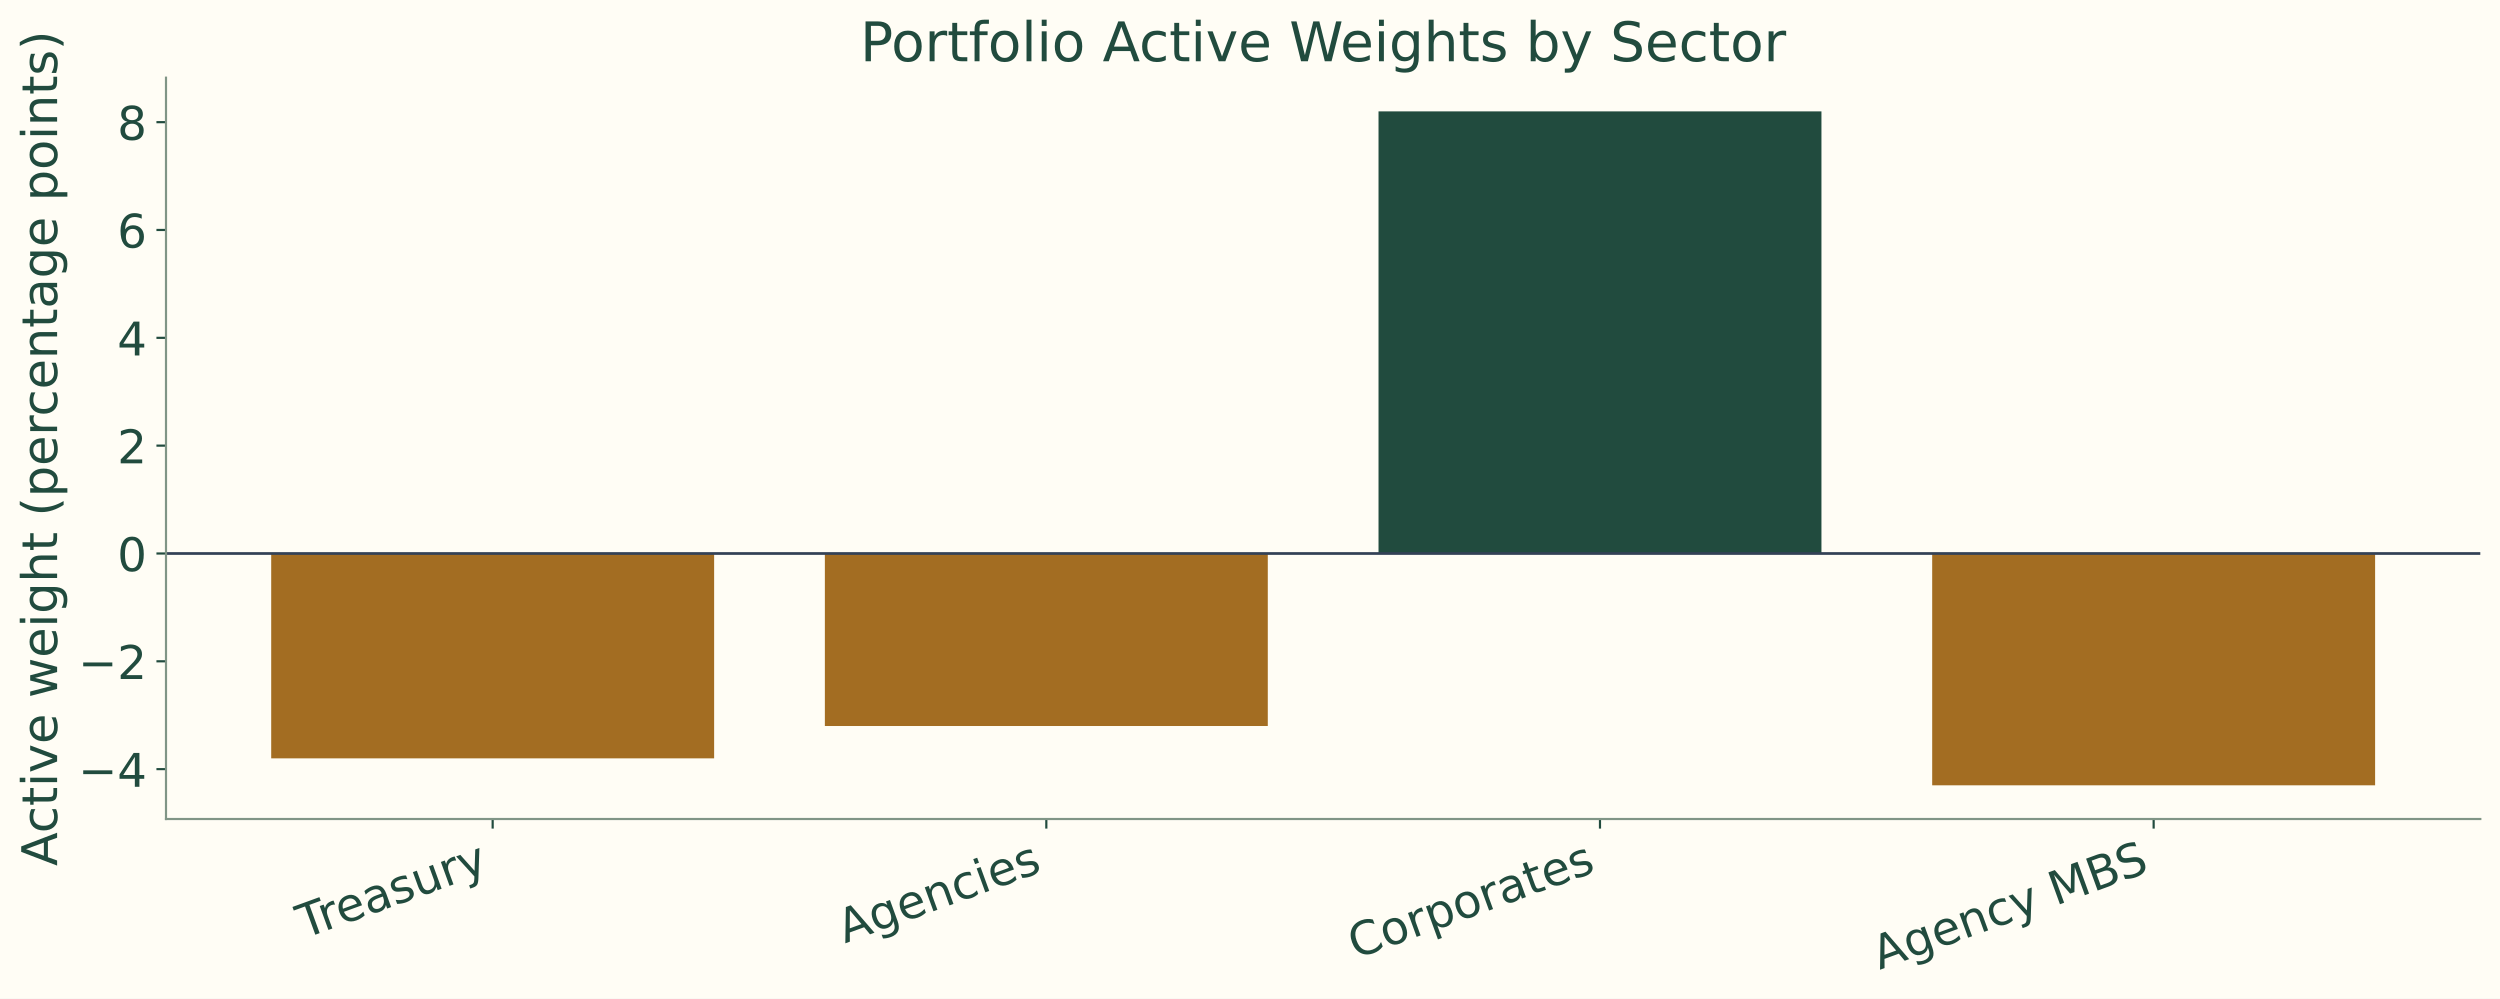
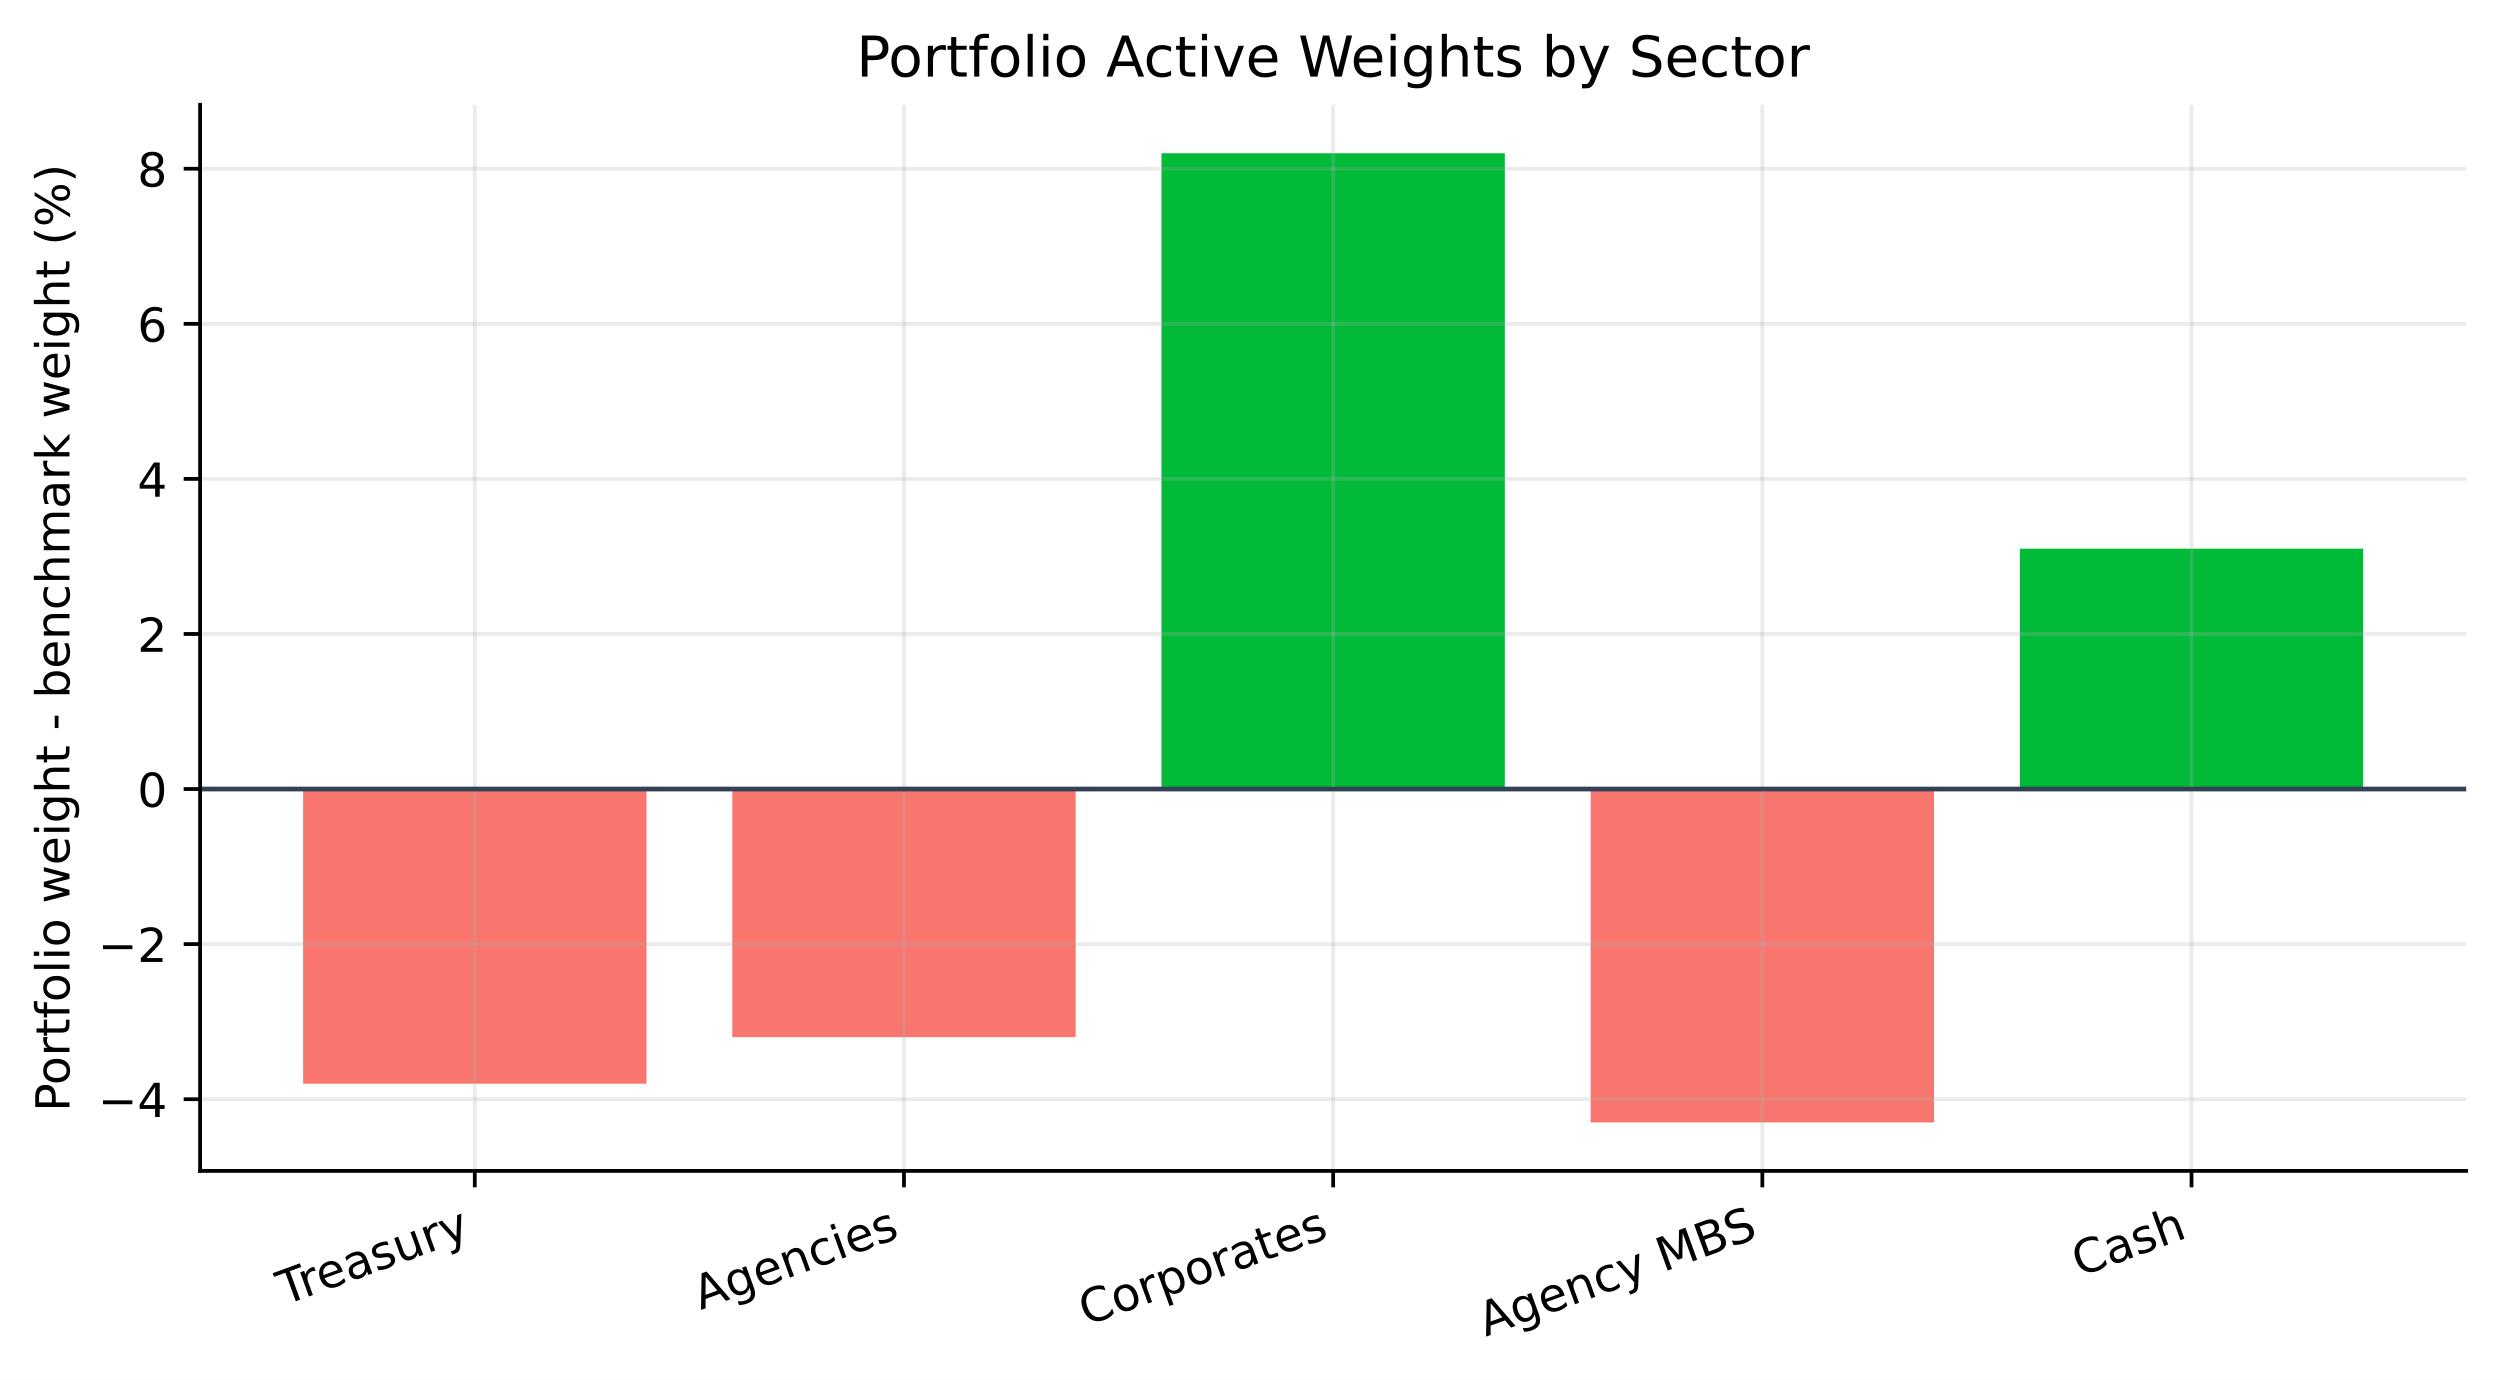
- <svg xmlns="http://www.w3.org/2000/svg" xmlns:xlink="http://www.w3.org/1999/xlink" width="913.862pt" height="365.057pt" viewBox="0 0 913.862 365.057" version="1.1">
+ <svg xmlns="http://www.w3.org/2000/svg" xmlns:xlink="http://www.w3.org/1999/xlink" width="532.47pt" height="293.866pt" viewBox="0 0 532.47 293.866" version="1.1">
  <defs>
    <style type="text/css">*{stroke-linejoin: round; stroke-linecap: butt}</style>
  </defs>
  <g id="figure_1">
    <g id="patch_1">
-       <path d="M 0 365.057  L 913.862 365.057  L 913.862 0  L 0 0  z " style="fill: #fffdf5" />
+       <path d="M 0 293.866 L 532.47 293.866 L 532.47 0 L 0 0 z " style="fill: #ffffff" />
    </g>
    <g id="axes_1">
      <g id="patch_2">
-         <path d="M 60.682 299.384  L 906.662 299.384  L 906.662 28.397  L 60.682 28.397  z " style="fill: #fffdf5" />
+         <path d="M 42.62 249.388 L 525.27 249.388 L 525.27 22.318 L 42.62 22.318 z " style="fill: #ffffff" />
      </g>
      <g id="patch_3">
-         <path d="M 99.136 202.322  L 261.046 202.322  L 261.046 277.213  L 99.136 277.213  z " clip-path="url(#pc1d5b1cfc2)" style="fill: #a36d22" />
+         <path d="M 64.559 168.056 L 137.688 168.056 L 137.688 230.81 L 64.559 230.81 z " clip-path="url(#p23604b813b)" style="fill: #f8766d" />
      </g>
      <g id="patch_4">
-         <path d="M 301.524 202.322  L 463.434 202.322  L 463.434 265.388  L 301.524 265.388  z " clip-path="url(#pc1d5b1cfc2)" style="fill: #a36d22" />
+         <path d="M 155.97 168.056 L 229.099 168.056 L 229.099 220.901 L 155.97 220.901 z " clip-path="url(#p23604b813b)" style="fill: #f8766d" />
      </g>
      <g id="patch_5">
-         <path d="M 503.911 202.322  L 665.821 202.322  L 665.821 40.714  L 503.911 40.714  z " clip-path="url(#pc1d5b1cfc2)" style="fill: #214b3e" />
+         <path d="M 247.381 168.056 L 320.51 168.056 L 320.51 32.639 L 247.381 32.639 z " clip-path="url(#p23604b813b)" style="fill: #00ba38" />
      </g>
      <g id="patch_6">
-         <path d="M 706.299 202.322  L 868.209 202.322  L 868.209 287.067  L 706.299 287.067  z " clip-path="url(#pc1d5b1cfc2)" style="fill: #a36d22" />
+         <path d="M 338.792 168.056 L 411.921 168.056 L 411.921 239.067 L 338.792 239.067 z " clip-path="url(#p23604b813b)" style="fill: #f8766d" />
+       </g>
+       <g id="patch_7">
+         <path d="M 430.203 168.056 L 503.332 168.056 L 503.332 116.862 L 430.203 116.862 z " clip-path="url(#p23604b813b)" style="fill: #00ba38" />
      </g>
      <g id="matplotlib.axis_1">
        <g id="xtick_1">
          <g id="line2d_1">
+             <path d="M 101.123 249.388 L 101.123 22.318 " clip-path="url(#p23604b813b)" style="fill: none; stroke: #b0b0b0; stroke-opacity: 0.25; stroke-width: 0.8; stroke-linecap: square" />
+           </g>
+           <g id="line2d_2">
            <defs>
-               <path id="mf8a294fc20" d="M 0 0  L 0 3.5  " style="stroke: #214b3e; stroke-width: 0.8" />
+               <path id="mb39ea4a8c2" d="M 0 0 L 0 3.5 " style="stroke: #000000; stroke-width: 0.8" />
            </defs>
            <g>
-               <use xlink:href="#mf8a294fc20" x="180.091" y="299.384" style="fill: #214b3e; stroke: #214b3e; stroke-width: 0.8" />
+               <use xlink:href="#mb39ea4a8c2" x="101.123" y="249.388" style="stroke: #000000; stroke-width: 0.8" />
            </g>
          </g>
          <g id="text_1">
-             <text style="fill: #214b3e; font: 17px 'DejaVu Sans', 'Bitstream Vera Sans', 'Computer Modern Sans Serif', 'Lucida Grande', 'Verdana', 'Geneva', 'Lucid', 'Arial', 'Helvetica', 'Avant Garde', sans-serif" transform="translate(111.1862 343.1618) rotate(-20)">Treasury</text>
+             <g transform="translate(60.5911 278.022) rotate(-20) scale(0.1 -0.1)">
+               <defs>
+                 <path id="DejaVuSans-54" d="M -19 4666 L 3928 4666 L 3928 4134 L 2272 4134 L 2272 0 L 1638 0 L 1638 4134 L -19 4134 L -19 4666 z " transform="scale(0.015625)" />
+                 <path id="DejaVuSans-72" d="M 2631 2963 Q 2534 3019 2420 3045 Q 2306 3072 2169 3072 Q 1681 3072 1420 2755 Q 1159 2438 1159 1844 L 1159 0 L 581 0 L 581 3500 L 1159 3500 L 1159 2956 Q 1341 3275 1631 3429 Q 1922 3584 2338 3584 Q 2397 3584 2469 3576 Q 2541 3569 2628 3553 L 2631 2963 z " transform="scale(0.015625)" />
+                 <path id="DejaVuSans-65" d="M 3597 1894 L 3597 1613 L 953 1613 Q 991 1019 1311 708 Q 1631 397 2203 397 Q 2534 397 2845 478 Q 3156 559 3463 722 L 3463 178 Q 3153 47 2828 -22 Q 2503 -91 2169 -91 Q 1331 -91 842 396 Q 353 884 353 1716 Q 353 2575 817 3079 Q 1281 3584 2069 3584 Q 2775 3584 3186 3129 Q 3597 2675 3597 1894 z M 3022 2063 Q 3016 2534 2758 2815 Q 2500 3097 2075 3097 Q 1594 3097 1305 2825 Q 1016 2553 972 2059 L 3022 2063 z " transform="scale(0.015625)" />
+                 <path id="DejaVuSans-61" d="M 2194 1759 Q 1497 1759 1228 1600 Q 959 1441 959 1056 Q 959 750 1161 570 Q 1363 391 1709 391 Q 2188 391 2477 730 Q 2766 1069 2766 1631 L 2766 1759 L 2194 1759 z M 3341 1997 L 3341 0 L 2766 0 L 2766 531 Q 2569 213 2275 61 Q 1981 -91 1556 -91 Q 1019 -91 701 211 Q 384 513 384 1019 Q 384 1609 779 1909 Q 1175 2209 1959 2209 L 2766 2209 L 2766 2266 Q 2766 2663 2505 2880 Q 2244 3097 1772 3097 Q 1472 3097 1187 3025 Q 903 2953 641 2809 L 641 3341 Q 956 3463 1253 3523 Q 1550 3584 1831 3584 Q 2591 3584 2966 3190 Q 3341 2797 3341 1997 z " transform="scale(0.015625)" />
+                 <path id="DejaVuSans-73" d="M 2834 3397 L 2834 2853 Q 2591 2978 2328 3040 Q 2066 3103 1784 3103 Q 1356 3103 1142 2972 Q 928 2841 928 2578 Q 928 2378 1081 2264 Q 1234 2150 1697 2047 L 1894 2003 Q 2506 1872 2764 1633 Q 3022 1394 3022 966 Q 3022 478 2636 193 Q 2250 -91 1575 -91 Q 1294 -91 989 -36 Q 684 19 347 128 L 347 722 Q 666 556 975 473 Q 1284 391 1588 391 Q 1994 391 2212 530 Q 2431 669 2431 922 Q 2431 1156 2273 1281 Q 2116 1406 1581 1522 L 1381 1569 Q 847 1681 609 1914 Q 372 2147 372 2553 Q 372 3047 722 3315 Q 1072 3584 1716 3584 Q 2034 3584 2315 3537 Q 2597 3491 2834 3397 z " transform="scale(0.015625)" />
+                 <path id="DejaVuSans-75" d="M 544 1381 L 544 3500 L 1119 3500 L 1119 1403 Q 1119 906 1312 657 Q 1506 409 1894 409 Q 2359 409 2629 706 Q 2900 1003 2900 1516 L 2900 3500 L 3475 3500 L 3475 0 L 2900 0 L 2900 538 Q 2691 219 2414 64 Q 2138 -91 1772 -91 Q 1169 -91 856 284 Q 544 659 544 1381 z M 1991 3584 L 1991 3584 z " transform="scale(0.015625)" />
+                 <path id="DejaVuSans-79" d="M 2059 -325 Q 1816 -950 1584 -1140 Q 1353 -1331 966 -1331 L 506 -1331 L 506 -850 L 844 -850 Q 1081 -850 1212 -737 Q 1344 -625 1503 -206 L 1606 56 L 191 3500 L 800 3500 L 1894 763 L 2988 3500 L 3597 3500 L 2059 -325 z " transform="scale(0.015625)" />
+               </defs>
+               <use xlink:href="#DejaVuSans-54" />
+               <use xlink:href="#DejaVuSans-72" x="46.334" />
+               <use xlink:href="#DejaVuSans-65" x="85.197" />
+               <use xlink:href="#DejaVuSans-61" x="146.721" />
+               <use xlink:href="#DejaVuSans-73" x="208" />
+               <use xlink:href="#DejaVuSans-75" x="260.1" />
+               <use xlink:href="#DejaVuSans-72" x="323.479" />
+               <use xlink:href="#DejaVuSans-79" x="364.592" />
+             </g>
          </g>
        </g>
        <g id="xtick_2">
-           <g id="line2d_2">
-             <g>
-               <use xlink:href="#mf8a294fc20" x="382.479" y="299.384" style="fill: #214b3e; stroke: #214b3e; stroke-width: 0.8" />
+           <g id="line2d_3">
+             <path d="M 192.534 249.388 L 192.534 22.318 " clip-path="url(#p23604b813b)" style="fill: none; stroke: #b0b0b0; stroke-opacity: 0.25; stroke-width: 0.8; stroke-linecap: square" />
+           </g>
+           <g id="line2d_4">
+             <g>
+               <use xlink:href="#mb39ea4a8c2" x="192.534" y="249.388" style="stroke: #000000; stroke-width: 0.8" />
            </g>
          </g>
          <g id="text_2">
-             <text style="fill: #214b3e; font: 17px 'DejaVu Sans', 'Bitstream Vera Sans', 'Computer Modern Sans Serif', 'Lucida Grande', 'Verdana', 'Geneva', 'Lucid', 'Arial', 'Helvetica', 'Avant Garde', sans-serif" transform="translate(308.8737 344.8725) rotate(-20)">Agencies</text>
+             <g transform="translate(149.2373 279.0283) rotate(-20) scale(0.1 -0.1)">
+               <defs>
+                 <path id="DejaVuSans-41" d="M 2188 4044 L 1331 1722 L 3047 1722 L 2188 4044 z M 1831 4666 L 2547 4666 L 4325 0 L 3669 0 L 3244 1197 L 1141 1197 L 716 0 L 50 0 L 1831 4666 z " transform="scale(0.015625)" />
+                 <path id="DejaVuSans-67" d="M 2906 1791 Q 2906 2416 2648 2759 Q 2391 3103 1925 3103 Q 1463 3103 1205 2759 Q 947 2416 947 1791 Q 947 1169 1205 825 Q 1463 481 1925 481 Q 2391 481 2648 825 Q 2906 1169 2906 1791 z M 3481 434 Q 3481 -459 3084 -895 Q 2688 -1331 1869 -1331 Q 1566 -1331 1297 -1286 Q 1028 -1241 775 -1147 L 775 -588 Q 1028 -725 1275 -790 Q 1522 -856 1778 -856 Q 2344 -856 2625 -561 Q 2906 -266 2906 331 L 2906 616 Q 2728 306 2450 153 Q 2172 0 1784 0 Q 1141 0 747 490 Q 353 981 353 1791 Q 353 2603 747 3093 Q 1141 3584 1784 3584 Q 2172 3584 2450 3431 Q 2728 3278 2906 2969 L 2906 3500 L 3481 3500 L 3481 434 z " transform="scale(0.015625)" />
+                 <path id="DejaVuSans-6e" d="M 3513 2113 L 3513 0 L 2938 0 L 2938 2094 Q 2938 2591 2744 2837 Q 2550 3084 2163 3084 Q 1697 3084 1428 2787 Q 1159 2491 1159 1978 L 1159 0 L 581 0 L 581 3500 L 1159 3500 L 1159 2956 Q 1366 3272 1645 3428 Q 1925 3584 2291 3584 Q 2894 3584 3203 3211 Q 3513 2838 3513 2113 z " transform="scale(0.015625)" />
+                 <path id="DejaVuSans-63" d="M 3122 3366 L 3122 2828 Q 2878 2963 2633 3030 Q 2388 3097 2138 3097 Q 1578 3097 1268 2742 Q 959 2388 959 1747 Q 959 1106 1268 751 Q 1578 397 2138 397 Q 2388 397 2633 464 Q 2878 531 3122 666 L 3122 134 Q 2881 22 2623 -34 Q 2366 -91 2075 -91 Q 1284 -91 818 406 Q 353 903 353 1747 Q 353 2603 823 3093 Q 1294 3584 2113 3584 Q 2378 3584 2631 3529 Q 2884 3475 3122 3366 z " transform="scale(0.015625)" />
+                 <path id="DejaVuSans-69" d="M 603 3500 L 1178 3500 L 1178 0 L 603 0 L 603 3500 z M 603 4863 L 1178 4863 L 1178 4134 L 603 4134 L 603 4863 z " transform="scale(0.015625)" />
+               </defs>
+               <use xlink:href="#DejaVuSans-41" />
+               <use xlink:href="#DejaVuSans-67" x="68.408" />
+               <use xlink:href="#DejaVuSans-65" x="131.885" />
+               <use xlink:href="#DejaVuSans-6e" x="193.408" />
+               <use xlink:href="#DejaVuSans-63" x="256.787" />
+               <use xlink:href="#DejaVuSans-69" x="311.768" />
+               <use xlink:href="#DejaVuSans-65" x="339.551" />
+               <use xlink:href="#DejaVuSans-73" x="401.074" />
+             </g>
          </g>
        </g>
        <g id="xtick_3">
-           <g id="line2d_3">
-             <g>
-               <use xlink:href="#mf8a294fc20" x="584.866" y="299.384" style="fill: #214b3e; stroke: #214b3e; stroke-width: 0.8" />
+           <g id="line2d_5">
+             <path d="M 283.945 249.388 L 283.945 22.318 " clip-path="url(#p23604b813b)" style="fill: none; stroke: #b0b0b0; stroke-opacity: 0.25; stroke-width: 0.8; stroke-linecap: square" />
+           </g>
+           <g id="line2d_6">
+             <g>
+               <use xlink:href="#mb39ea4a8c2" x="283.945" y="249.388" style="stroke: #000000; stroke-width: 0.8" />
            </g>
          </g>
          <g id="text_3">
-             <text style="fill: #214b3e; font: 17px 'DejaVu Sans', 'Bitstream Vera Sans', 'Computer Modern Sans Serif', 'Lucida Grande', 'Verdana', 'Geneva', 'Lucid', 'Arial', 'Helvetica', 'Avant Garde', sans-serif" transform="translate(495.4737 350.6187) rotate(-20)">Corporates</text>
+             <g transform="translate(231.3615 282.4084) rotate(-20) scale(0.1 -0.1)">
+               <defs>
+                 <path id="DejaVuSans-43" d="M 4122 4306 L 4122 3641 Q 3803 3938 3442 4084 Q 3081 4231 2675 4231 Q 1875 4231 1450 3742 Q 1025 3253 1025 2328 Q 1025 1406 1450 917 Q 1875 428 2675 428 Q 3081 428 3442 575 Q 3803 722 4122 1019 L 4122 359 Q 3791 134 3420 21 Q 3050 -91 2638 -91 Q 1578 -91 968 557 Q 359 1206 359 2328 Q 359 3453 968 4101 Q 1578 4750 2638 4750 Q 3056 4750 3426 4639 Q 3797 4528 4122 4306 z " transform="scale(0.015625)" />
+                 <path id="DejaVuSans-6f" d="M 1959 3097 Q 1497 3097 1228 2736 Q 959 2375 959 1747 Q 959 1119 1226 758 Q 1494 397 1959 397 Q 2419 397 2687 759 Q 2956 1122 2956 1747 Q 2956 2369 2687 2733 Q 2419 3097 1959 3097 z M 1959 3584 Q 2709 3584 3137 3096 Q 3566 2609 3566 1747 Q 3566 888 3137 398 Q 2709 -91 1959 -91 Q 1206 -91 779 398 Q 353 888 353 1747 Q 353 2609 779 3096 Q 1206 3584 1959 3584 z " transform="scale(0.015625)" />
+                 <path id="DejaVuSans-70" d="M 1159 525 L 1159 -1331 L 581 -1331 L 581 3500 L 1159 3500 L 1159 2969 Q 1341 3281 1617 3432 Q 1894 3584 2278 3584 Q 2916 3584 3314 3078 Q 3713 2572 3713 1747 Q 3713 922 3314 415 Q 2916 -91 2278 -91 Q 1894 -91 1617 61 Q 1341 213 1159 525 z M 3116 1747 Q 3116 2381 2855 2742 Q 2594 3103 2138 3103 Q 1681 3103 1420 2742 Q 1159 2381 1159 1747 Q 1159 1113 1420 752 Q 1681 391 2138 391 Q 2594 391 2855 752 Q 3116 1113 3116 1747 z " transform="scale(0.015625)" />
+                 <path id="DejaVuSans-74" d="M 1172 4494 L 1172 3500 L 2356 3500 L 2356 3053 L 1172 3053 L 1172 1153 Q 1172 725 1289 603 Q 1406 481 1766 481 L 2356 481 L 2356 0 L 1766 0 Q 1100 0 847 248 Q 594 497 594 1153 L 594 3053 L 172 3053 L 172 3500 L 594 3500 L 594 4494 L 1172 4494 z " transform="scale(0.015625)" />
+               </defs>
+               <use xlink:href="#DejaVuSans-43" />
+               <use xlink:href="#DejaVuSans-6f" x="69.824" />
+               <use xlink:href="#DejaVuSans-72" x="131.006" />
+               <use xlink:href="#DejaVuSans-70" x="172.119" />
+               <use xlink:href="#DejaVuSans-6f" x="235.596" />
+               <use xlink:href="#DejaVuSans-72" x="296.777" />
+               <use xlink:href="#DejaVuSans-61" x="337.891" />
+               <use xlink:href="#DejaVuSans-74" x="399.17" />
+               <use xlink:href="#DejaVuSans-65" x="438.379" />
+               <use xlink:href="#DejaVuSans-73" x="499.902" />
+             </g>
          </g>
        </g>
        <g id="xtick_4">
-           <g id="line2d_4">
-             <g>
-               <use xlink:href="#mf8a294fc20" x="787.254" y="299.384" style="fill: #214b3e; stroke: #214b3e; stroke-width: 0.8" />
+           <g id="line2d_7">
+             <path d="M 375.356 249.388 L 375.356 22.318 " clip-path="url(#p23604b813b)" style="fill: none; stroke: #b0b0b0; stroke-opacity: 0.25; stroke-width: 0.8; stroke-linecap: square" />
+           </g>
+           <g id="line2d_8">
+             <g>
+               <use xlink:href="#mb39ea4a8c2" x="375.356" y="249.388" style="stroke: #000000; stroke-width: 0.8" />
            </g>
          </g>
          <g id="text_4">
-             <text style="fill: #214b3e; font: 17px 'DejaVu Sans', 'Bitstream Vera Sans', 'Computer Modern Sans Serif', 'Lucida Grande', 'Verdana', 'Geneva', 'Lucid', 'Arial', 'Helvetica', 'Avant Garde', sans-serif" transform="translate(687.1007 354.5352) rotate(-20)">Agency MBS</text>
+             <g transform="translate(316.4428 284.7122) rotate(-20) scale(0.1 -0.1)">
+               <defs>
+                 <path id="DejaVuSans-20" transform="scale(0.015625)" />
+                 <path id="DejaVuSans-4d" d="M 628 4666 L 1569 4666 L 2759 1491 L 3956 4666 L 4897 4666 L 4897 0 L 4281 0 L 4281 4097 L 3078 897 L 2444 897 L 1241 4097 L 1241 0 L 628 0 L 628 4666 z " transform="scale(0.015625)" />
+                 <path id="DejaVuSans-42" d="M 1259 2228 L 1259 519 L 2272 519 Q 2781 519 3026 730 Q 3272 941 3272 1375 Q 3272 1813 3026 2020 Q 2781 2228 2272 2228 L 1259 2228 z M 1259 4147 L 1259 2741 L 2194 2741 Q 2656 2741 2882 2914 Q 3109 3088 3109 3444 Q 3109 3797 2882 3972 Q 2656 4147 2194 4147 L 1259 4147 z M 628 4666 L 2241 4666 Q 2963 4666 3353 4366 Q 3744 4066 3744 3513 Q 3744 3084 3544 2831 Q 3344 2578 2956 2516 Q 3422 2416 3680 2098 Q 3938 1781 3938 1306 Q 3938 681 3513 340 Q 3088 0 2303 0 L 628 0 L 628 4666 z " transform="scale(0.015625)" />
+                 <path id="DejaVuSans-53" d="M 3425 4513 L 3425 3897 Q 3066 4069 2747 4153 Q 2428 4238 2131 4238 Q 1616 4238 1336 4038 Q 1056 3838 1056 3469 Q 1056 3159 1242 3001 Q 1428 2844 1947 2747 L 2328 2669 Q 3034 2534 3370 2195 Q 3706 1856 3706 1288 Q 3706 609 3251 259 Q 2797 -91 1919 -91 Q 1588 -91 1214 -16 Q 841 59 441 206 L 441 856 Q 825 641 1194 531 Q 1563 422 1919 422 Q 2459 422 2753 634 Q 3047 847 3047 1241 Q 3047 1584 2836 1778 Q 2625 1972 2144 2069 L 1759 2144 Q 1053 2284 737 2584 Q 422 2884 422 3419 Q 422 4038 858 4394 Q 1294 4750 2059 4750 Q 2388 4750 2728 4690 Q 3069 4631 3425 4513 z " transform="scale(0.015625)" />
+               </defs>
+               <use xlink:href="#DejaVuSans-41" />
+               <use xlink:href="#DejaVuSans-67" x="68.408" />
+               <use xlink:href="#DejaVuSans-65" x="131.885" />
+               <use xlink:href="#DejaVuSans-6e" x="193.408" />
+               <use xlink:href="#DejaVuSans-63" x="256.787" />
+               <use xlink:href="#DejaVuSans-79" x="311.768" />
+               <use xlink:href="#DejaVuSans-20" x="370.947" />
+               <use xlink:href="#DejaVuSans-4d" x="402.734" />
+               <use xlink:href="#DejaVuSans-42" x="489.014" />
+               <use xlink:href="#DejaVuSans-53" x="555.867" />
+             </g>
+           </g>
+         </g>
+         <g id="xtick_5">
+           <g id="line2d_9">
+             <path d="M 466.767 249.388 L 466.767 22.318 " clip-path="url(#p23604b813b)" style="fill: none; stroke: #b0b0b0; stroke-opacity: 0.25; stroke-width: 0.8; stroke-linecap: square" />
+           </g>
+           <g id="line2d_10">
+             <g>
+               <use xlink:href="#mb39ea4a8c2" x="466.767" y="249.388" style="stroke: #000000; stroke-width: 0.8" />
+             </g>
+           </g>
+           <g id="text_5">
+             <g transform="translate(442.8852 271.9618) rotate(-20) scale(0.1 -0.1)">
+               <defs>
+                 <path id="DejaVuSans-68" d="M 3513 2113 L 3513 0 L 2938 0 L 2938 2094 Q 2938 2591 2744 2837 Q 2550 3084 2163 3084 Q 1697 3084 1428 2787 Q 1159 2491 1159 1978 L 1159 0 L 581 0 L 581 4863 L 1159 4863 L 1159 2956 Q 1366 3272 1645 3428 Q 1925 3584 2291 3584 Q 2894 3584 3203 3211 Q 3513 2838 3513 2113 z " transform="scale(0.015625)" />
+               </defs>
+               <use xlink:href="#DejaVuSans-43" />
+               <use xlink:href="#DejaVuSans-61" x="69.824" />
+               <use xlink:href="#DejaVuSans-73" x="131.104" />
+               <use xlink:href="#DejaVuSans-68" x="183.203" />
+             </g>
          </g>
        </g>
      </g>
      <g id="matplotlib.axis_2">
        <g id="ytick_1">
-           <g id="line2d_5">
+           <g id="line2d_11">
+             <path d="M 42.62 234.113 L 525.27 234.113 " clip-path="url(#p23604b813b)" style="fill: none; stroke: #b0b0b0; stroke-opacity: 0.25; stroke-width: 0.8; stroke-linecap: square" />
+           </g>
+           <g id="line2d_12">
            <defs>
-               <path id="m8db30e2372" d="M 0 0  L -3.5 0  " style="stroke: #214b3e; stroke-width: 0.8" />
+               <path id="m786a8c960f" d="M 0 0 L -3.5 0 " style="stroke: #000000; stroke-width: 0.8" />
            </defs>
            <g>
-               <use xlink:href="#m8db30e2372" x="60.682" y="281.154" style="fill: #214b3e; stroke: #214b3e; stroke-width: 0.8" />
-             </g>
-           </g>
-           <g id="text_5">
-             <text style="fill: #214b3e; font: 17px 'DejaVu Sans', 'Bitstream Vera Sans', 'Computer Modern Sans Serif', 'Lucida Grande', 'Verdana', 'Geneva', 'Lucid', 'Arial', 'Helvetica', 'Avant Garde', sans-serif; text-anchor: end" x="53.682" y="287.613" transform="rotate(-0 53.68234 287.6129)">−4</text>
+               <use xlink:href="#m786a8c960f" x="42.62" y="234.113" style="stroke: #000000; stroke-width: 0.8" />
+             </g>
+           </g>
+           <g id="text_6">
+             <g transform="translate(20.87813 237.9117) scale(0.1 -0.1)">
+               <defs>
+                 <path id="DejaVuSans-2212" d="M 678 2272 L 4684 2272 L 4684 1741 L 678 1741 L 678 2272 z " transform="scale(0.015625)" />
+                 <path id="DejaVuSans-34" d="M 2419 4116 L 825 1625 L 2419 1625 L 2419 4116 z M 2253 4666 L 3047 4666 L 3047 1625 L 3713 1625 L 3713 1100 L 3047 1100 L 3047 0 L 2419 0 L 2419 1100 L 313 1100 L 313 1709 L 2253 4666 z " transform="scale(0.015625)" />
+               </defs>
+               <use xlink:href="#DejaVuSans-2212" />
+               <use xlink:href="#DejaVuSans-34" x="83.789" />
+             </g>
          </g>
        </g>
        <g id="ytick_2">
-           <g id="line2d_6">
-             <g>
-               <use xlink:href="#m8db30e2372" x="60.682" y="241.738" style="fill: #214b3e; stroke: #214b3e; stroke-width: 0.8" />
-             </g>
-           </g>
-           <g id="text_6">
-             <text style="fill: #214b3e; font: 17px 'DejaVu Sans', 'Bitstream Vera Sans', 'Computer Modern Sans Serif', 'Lucida Grande', 'Verdana', 'Geneva', 'Lucid', 'Arial', 'Helvetica', 'Avant Garde', sans-serif; text-anchor: end" x="53.682" y="248.197" transform="rotate(-0 53.68234 248.1965)">−2</text>
+           <g id="line2d_13">
+             <path d="M 42.62 201.084 L 525.27 201.084 " clip-path="url(#p23604b813b)" style="fill: none; stroke: #b0b0b0; stroke-opacity: 0.25; stroke-width: 0.8; stroke-linecap: square" />
+           </g>
+           <g id="line2d_14">
+             <g>
+               <use xlink:href="#m786a8c960f" x="42.62" y="201.084" style="stroke: #000000; stroke-width: 0.8" />
+             </g>
+           </g>
+           <g id="text_7">
+             <g transform="translate(20.87813 204.8834) scale(0.1 -0.1)">
+               <defs>
+                 <path id="DejaVuSans-32" d="M 1228 531 L 3431 531 L 3431 0 L 469 0 L 469 531 Q 828 903 1448 1529 Q 2069 2156 2228 2338 Q 2531 2678 2651 2914 Q 2772 3150 2772 3378 Q 2772 3750 2511 3984 Q 2250 4219 1831 4219 Q 1534 4219 1204 4116 Q 875 4013 500 3803 L 500 4441 Q 881 4594 1212 4672 Q 1544 4750 1819 4750 Q 2544 4750 2975 4387 Q 3406 4025 3406 3419 Q 3406 3131 3298 2873 Q 3191 2616 2906 2266 Q 2828 2175 2409 1742 Q 1991 1309 1228 531 z " transform="scale(0.015625)" />
+               </defs>
+               <use xlink:href="#DejaVuSans-2212" />
+               <use xlink:href="#DejaVuSans-32" x="83.789" />
+             </g>
          </g>
        </g>
        <g id="ytick_3">
-           <g id="line2d_7">
-             <g>
-               <use xlink:href="#m8db30e2372" x="60.682" y="202.322" style="fill: #214b3e; stroke: #214b3e; stroke-width: 0.8" />
-             </g>
-           </g>
-           <g id="text_7">
-             <text style="fill: #214b3e; font: 17px 'DejaVu Sans', 'Bitstream Vera Sans', 'Computer Modern Sans Serif', 'Lucida Grande', 'Verdana', 'Geneva', 'Lucid', 'Arial', 'Helvetica', 'Avant Garde', sans-serif; text-anchor: end" x="53.682" y="208.78" transform="rotate(-0 53.68234 208.7802)">0</text>
+           <g id="line2d_15">
+             <path d="M 42.62 168.056 L 525.27 168.056 " clip-path="url(#p23604b813b)" style="fill: none; stroke: #b0b0b0; stroke-opacity: 0.25; stroke-width: 0.8; stroke-linecap: square" />
+           </g>
+           <g id="line2d_16">
+             <g>
+               <use xlink:href="#m786a8c960f" x="42.62" y="168.056" style="stroke: #000000; stroke-width: 0.8" />
+             </g>
+           </g>
+           <g id="text_8">
+             <g transform="translate(29.25781 171.855) scale(0.1 -0.1)">
+               <defs>
+                 <path id="DejaVuSans-30" d="M 2034 4250 Q 1547 4250 1301 3770 Q 1056 3291 1056 2328 Q 1056 1369 1301 889 Q 1547 409 2034 409 Q 2525 409 2770 889 Q 3016 1369 3016 2328 Q 3016 3291 2770 3770 Q 2525 4250 2034 4250 z M 2034 4750 Q 2819 4750 3233 4129 Q 3647 3509 3647 2328 Q 3647 1150 3233 529 Q 2819 -91 2034 -91 Q 1250 -91 836 529 Q 422 1150 422 2328 Q 422 3509 836 4129 Q 1250 4750 2034 4750 z " transform="scale(0.015625)" />
+               </defs>
+               <use xlink:href="#DejaVuSans-30" />
+             </g>
          </g>
        </g>
        <g id="ytick_4">
-           <g id="line2d_8">
-             <g>
-               <use xlink:href="#m8db30e2372" x="60.682" y="162.905" style="fill: #214b3e; stroke: #214b3e; stroke-width: 0.8" />
-             </g>
-           </g>
-           <g id="text_8">
-             <text style="fill: #214b3e; font: 17px 'DejaVu Sans', 'Bitstream Vera Sans', 'Computer Modern Sans Serif', 'Lucida Grande', 'Verdana', 'Geneva', 'Lucid', 'Arial', 'Helvetica', 'Avant Garde', sans-serif; text-anchor: end" x="53.682" y="169.364" transform="rotate(-0 53.68234 169.3638)">2</text>
+           <g id="line2d_17">
+             <path d="M 42.62 135.027 L 525.27 135.027 " clip-path="url(#p23604b813b)" style="fill: none; stroke: #b0b0b0; stroke-opacity: 0.25; stroke-width: 0.8; stroke-linecap: square" />
+           </g>
+           <g id="line2d_18">
+             <g>
+               <use xlink:href="#m786a8c960f" x="42.62" y="135.027" style="stroke: #000000; stroke-width: 0.8" />
+             </g>
+           </g>
+           <g id="text_9">
+             <g transform="translate(29.25781 138.8266) scale(0.1 -0.1)">
+               <use xlink:href="#DejaVuSans-32" />
+             </g>
          </g>
        </g>
        <g id="ytick_5">
-           <g id="line2d_9">
-             <g>
-               <use xlink:href="#m8db30e2372" x="60.682" y="123.489" style="fill: #214b3e; stroke: #214b3e; stroke-width: 0.8" />
-             </g>
-           </g>
-           <g id="text_9">
-             <text style="fill: #214b3e; font: 17px 'DejaVu Sans', 'Bitstream Vera Sans', 'Computer Modern Sans Serif', 'Lucida Grande', 'Verdana', 'Geneva', 'Lucid', 'Arial', 'Helvetica', 'Avant Garde', sans-serif; text-anchor: end" x="53.682" y="129.947" transform="rotate(-0 53.68234 129.9475)">4</text>
+           <g id="line2d_19">
+             <path d="M 42.62 101.999 L 525.27 101.999 " clip-path="url(#p23604b813b)" style="fill: none; stroke: #b0b0b0; stroke-opacity: 0.25; stroke-width: 0.8; stroke-linecap: square" />
+           </g>
+           <g id="line2d_20">
+             <g>
+               <use xlink:href="#m786a8c960f" x="42.62" y="101.999" style="stroke: #000000; stroke-width: 0.8" />
+             </g>
+           </g>
+           <g id="text_10">
+             <g transform="translate(29.25781 105.7983) scale(0.1 -0.1)">
+               <use xlink:href="#DejaVuSans-34" />
+             </g>
          </g>
        </g>
        <g id="ytick_6">
-           <g id="line2d_10">
-             <g>
-               <use xlink:href="#m8db30e2372" x="60.682" y="84.072" style="fill: #214b3e; stroke: #214b3e; stroke-width: 0.8" />
-             </g>
-           </g>
-           <g id="text_10">
-             <text style="fill: #214b3e; font: 17px 'DejaVu Sans', 'Bitstream Vera Sans', 'Computer Modern Sans Serif', 'Lucida Grande', 'Verdana', 'Geneva', 'Lucid', 'Arial', 'Helvetica', 'Avant Garde', sans-serif; text-anchor: end" x="53.682" y="90.531" transform="rotate(-0 53.68234 90.53114)">6</text>
+           <g id="line2d_21">
+             <path d="M 42.62 68.971 L 525.27 68.971 " clip-path="url(#p23604b813b)" style="fill: none; stroke: #b0b0b0; stroke-opacity: 0.25; stroke-width: 0.8; stroke-linecap: square" />
+           </g>
+           <g id="line2d_22">
+             <g>
+               <use xlink:href="#m786a8c960f" x="42.62" y="68.971" style="stroke: #000000; stroke-width: 0.8" />
+             </g>
+           </g>
+           <g id="text_11">
+             <g transform="translate(29.25781 72.76991) scale(0.1 -0.1)">
+               <defs>
+                 <path id="DejaVuSans-36" d="M 2113 2584 Q 1688 2584 1439 2293 Q 1191 2003 1191 1497 Q 1191 994 1439 701 Q 1688 409 2113 409 Q 2538 409 2786 701 Q 3034 994 3034 1497 Q 3034 2003 2786 2293 Q 2538 2584 2113 2584 z M 3366 4563 L 3366 3988 Q 3128 4100 2886 4159 Q 2644 4219 2406 4219 Q 1781 4219 1451 3797 Q 1122 3375 1075 2522 Q 1259 2794 1537 2939 Q 1816 3084 2150 3084 Q 2853 3084 3261 2657 Q 3669 2231 3669 1497 Q 3669 778 3244 343 Q 2819 -91 2113 -91 Q 1303 -91 875 529 Q 447 1150 447 2328 Q 447 3434 972 4092 Q 1497 4750 2381 4750 Q 2619 4750 2861 4703 Q 3103 4656 3366 4563 z " transform="scale(0.015625)" />
+               </defs>
+               <use xlink:href="#DejaVuSans-36" />
+             </g>
          </g>
        </g>
        <g id="ytick_7">
-           <g id="line2d_11">
-             <g>
-               <use xlink:href="#m8db30e2372" x="60.682" y="44.656" style="fill: #214b3e; stroke: #214b3e; stroke-width: 0.8" />
-             </g>
-           </g>
-           <g id="text_11">
-             <text style="fill: #214b3e; font: 17px 'DejaVu Sans', 'Bitstream Vera Sans', 'Computer Modern Sans Serif', 'Lucida Grande', 'Verdana', 'Geneva', 'Lucid', 'Arial', 'Helvetica', 'Avant Garde', sans-serif; text-anchor: end" x="53.682" y="51.115" transform="rotate(-0 53.68234 51.11479)">8</text>
-           </g>
-         </g>
-         <g id="text_12">
-           <text style="fill: #214b3e; font: 18px 'DejaVu Sans', 'Bitstream Vera Sans', 'Computer Modern Sans Serif', 'Lucida Grande', 'Verdana', 'Geneva', 'Lucid', 'Arial', 'Helvetica', 'Avant Garde', sans-serif; text-anchor: middle" x="20.877" y="163.891" transform="rotate(-90 20.87719 163.8906)">Active weight (percentage points)</text>
-         </g>
-       </g>
-       <g id="line2d_12">
-         <path d="M 60.682 202.322  L 906.662 202.322  " clip-path="url(#pc1d5b1cfc2)" style="fill: none; stroke: #334155; stroke-linecap: square" />
-       </g>
-       <g id="patch_7">
-         <path d="M 60.682 299.384  L 60.682 28.397  " style="fill: none; stroke: #809586; stroke-width: 0.8; stroke-linejoin: miter; stroke-linecap: square" />
+           <g id="line2d_23">
+             <path d="M 42.62 35.942 L 525.27 35.942 " clip-path="url(#p23604b813b)" style="fill: none; stroke: #b0b0b0; stroke-opacity: 0.25; stroke-width: 0.8; stroke-linecap: square" />
+           </g>
+           <g id="line2d_24">
+             <g>
+               <use xlink:href="#m786a8c960f" x="42.62" y="35.942" style="stroke: #000000; stroke-width: 0.8" />
+             </g>
+           </g>
+           <g id="text_12">
+             <g transform="translate(29.25781 39.74154) scale(0.1 -0.1)">
+               <defs>
+                 <path id="DejaVuSans-38" d="M 2034 2216 Q 1584 2216 1326 1975 Q 1069 1734 1069 1313 Q 1069 891 1326 650 Q 1584 409 2034 409 Q 2484 409 2743 651 Q 3003 894 3003 1313 Q 3003 1734 2745 1975 Q 2488 2216 2034 2216 z M 1403 2484 Q 997 2584 770 2862 Q 544 3141 544 3541 Q 544 4100 942 4425 Q 1341 4750 2034 4750 Q 2731 4750 3128 4425 Q 3525 4100 3525 3541 Q 3525 3141 3298 2862 Q 3072 2584 2669 2484 Q 3125 2378 3379 2068 Q 3634 1759 3634 1313 Q 3634 634 3220 271 Q 2806 -91 2034 -91 Q 1263 -91 848 271 Q 434 634 434 1313 Q 434 1759 690 2068 Q 947 2378 1403 2484 z M 1172 3481 Q 1172 3119 1398 2916 Q 1625 2713 2034 2713 Q 2441 2713 2670 2916 Q 2900 3119 2900 3481 Q 2900 3844 2670 4047 Q 2441 4250 2034 4250 Q 1625 4250 1398 4047 Q 1172 3844 1172 3481 z " transform="scale(0.015625)" />
+               </defs>
+               <use xlink:href="#DejaVuSans-38" />
+             </g>
+           </g>
+         </g>
+         <g id="text_13">
+           <g transform="translate(14.79844 236.7586) rotate(-90) scale(0.1 -0.1)">
+             <defs>
+               <path id="DejaVuSans-50" d="M 1259 4147 L 1259 2394 L 2053 2394 Q 2494 2394 2734 2622 Q 2975 2850 2975 3272 Q 2975 3691 2734 3919 Q 2494 4147 2053 4147 L 1259 4147 z M 628 4666 L 2053 4666 Q 2838 4666 3239 4311 Q 3641 3956 3641 3272 Q 3641 2581 3239 2228 Q 2838 1875 2053 1875 L 1259 1875 L 1259 0 L 628 0 L 628 4666 z " transform="scale(0.015625)" />
+               <path id="DejaVuSans-66" d="M 2375 4863 L 2375 4384 L 1825 4384 Q 1516 4384 1395 4259 Q 1275 4134 1275 3809 L 1275 3500 L 2222 3500 L 2222 3053 L 1275 3053 L 1275 0 L 697 0 L 697 3053 L 147 3053 L 147 3500 L 697 3500 L 697 3744 Q 697 4328 969 4595 Q 1241 4863 1831 4863 L 2375 4863 z " transform="scale(0.015625)" />
+               <path id="DejaVuSans-6c" d="M 603 4863 L 1178 4863 L 1178 0 L 603 0 L 603 4863 z " transform="scale(0.015625)" />
+               <path id="DejaVuSans-77" d="M 269 3500 L 844 3500 L 1563 769 L 2278 3500 L 2956 3500 L 3675 769 L 4391 3500 L 4966 3500 L 4050 0 L 3372 0 L 2619 2869 L 1863 0 L 1184 0 L 269 3500 z " transform="scale(0.015625)" />
+               <path id="DejaVuSans-2d" d="M 313 2009 L 1997 2009 L 1997 1497 L 313 1497 L 313 2009 z " transform="scale(0.015625)" />
+               <path id="DejaVuSans-62" d="M 3116 1747 Q 3116 2381 2855 2742 Q 2594 3103 2138 3103 Q 1681 3103 1420 2742 Q 1159 2381 1159 1747 Q 1159 1113 1420 752 Q 1681 391 2138 391 Q 2594 391 2855 752 Q 3116 1113 3116 1747 z M 1159 2969 Q 1341 3281 1617 3432 Q 1894 3584 2278 3584 Q 2916 3584 3314 3078 Q 3713 2572 3713 1747 Q 3713 922 3314 415 Q 2916 -91 2278 -91 Q 1894 -91 1617 61 Q 1341 213 1159 525 L 1159 0 L 581 0 L 581 4863 L 1159 4863 L 1159 2969 z " transform="scale(0.015625)" />
+               <path id="DejaVuSans-6d" d="M 3328 2828 Q 3544 3216 3844 3400 Q 4144 3584 4550 3584 Q 5097 3584 5394 3201 Q 5691 2819 5691 2113 L 5691 0 L 5113 0 L 5113 2094 Q 5113 2597 4934 2840 Q 4756 3084 4391 3084 Q 3944 3084 3684 2787 Q 3425 2491 3425 1978 L 3425 0 L 2847 0 L 2847 2094 Q 2847 2600 2669 2842 Q 2491 3084 2119 3084 Q 1678 3084 1418 2786 Q 1159 2488 1159 1978 L 1159 0 L 581 0 L 581 3500 L 1159 3500 L 1159 2956 Q 1356 3278 1631 3431 Q 1906 3584 2284 3584 Q 2666 3584 2933 3390 Q 3200 3197 3328 2828 z " transform="scale(0.015625)" />
+               <path id="DejaVuSans-6b" d="M 581 4863 L 1159 4863 L 1159 1991 L 2875 3500 L 3609 3500 L 1753 1863 L 3688 0 L 2938 0 L 1159 1709 L 1159 0 L 581 0 L 581 4863 z " transform="scale(0.015625)" />
+               <path id="DejaVuSans-28" d="M 1984 4856 Q 1566 4138 1362 3434 Q 1159 2731 1159 2009 Q 1159 1288 1364 580 Q 1569 -128 1984 -844 L 1484 -844 Q 1016 -109 783 600 Q 550 1309 550 2009 Q 550 2706 781 3412 Q 1013 4119 1484 4856 L 1984 4856 z " transform="scale(0.015625)" />
+               <path id="DejaVuSans-25" d="M 4653 2053 Q 4381 2053 4226 1822 Q 4072 1591 4072 1178 Q 4072 772 4226 539 Q 4381 306 4653 306 Q 4919 306 5073 539 Q 5228 772 5228 1178 Q 5228 1588 5073 1820 Q 4919 2053 4653 2053 z M 4653 2450 Q 5147 2450 5437 2106 Q 5728 1763 5728 1178 Q 5728 594 5436 251 Q 5144 -91 4653 -91 Q 4153 -91 3862 251 Q 3572 594 3572 1178 Q 3572 1766 3864 2108 Q 4156 2450 4653 2450 z M 1428 4353 Q 1159 4353 1004 4120 Q 850 3888 850 3481 Q 850 3069 1003 2837 Q 1156 2606 1428 2606 Q 1700 2606 1854 2837 Q 2009 3069 2009 3481 Q 2009 3884 1853 4118 Q 1697 4353 1428 4353 z M 4250 4750 L 4750 4750 L 1831 -91 L 1331 -91 L 4250 4750 z M 1428 4750 Q 1922 4750 2215 4408 Q 2509 4066 2509 3481 Q 2509 2891 2217 2550 Q 1925 2209 1428 2209 Q 931 2209 642 2551 Q 353 2894 353 3481 Q 353 4063 643 4406 Q 934 4750 1428 4750 z " transform="scale(0.015625)" />
+               <path id="DejaVuSans-29" d="M 513 4856 L 1013 4856 Q 1481 4119 1714 3412 Q 1947 2706 1947 2009 Q 1947 1309 1714 600 Q 1481 -109 1013 -844 L 513 -844 Q 928 -128 1133 580 Q 1338 1288 1338 2009 Q 1338 2731 1133 3434 Q 928 4138 513 4856 z " transform="scale(0.015625)" />
+             </defs>
+             <use xlink:href="#DejaVuSans-50" />
+             <use xlink:href="#DejaVuSans-6f" x="56.678" />
+             <use xlink:href="#DejaVuSans-72" x="117.859" />
+             <use xlink:href="#DejaVuSans-74" x="158.973" />
+             <use xlink:href="#DejaVuSans-66" x="198.182" />
+             <use xlink:href="#DejaVuSans-6f" x="233.387" />
+             <use xlink:href="#DejaVuSans-6c" x="294.568" />
+             <use xlink:href="#DejaVuSans-69" x="322.352" />
+             <use xlink:href="#DejaVuSans-6f" x="350.135" />
+             <use xlink:href="#DejaVuSans-20" x="411.316" />
+             <use xlink:href="#DejaVuSans-77" x="443.104" />
+             <use xlink:href="#DejaVuSans-65" x="524.891" />
+             <use xlink:href="#DejaVuSans-69" x="586.414" />
+             <use xlink:href="#DejaVuSans-67" x="614.197" />
+             <use xlink:href="#DejaVuSans-68" x="677.674" />
+             <use xlink:href="#DejaVuSans-74" x="741.053" />
+             <use xlink:href="#DejaVuSans-20" x="780.262" />
+             <use xlink:href="#DejaVuSans-2d" x="812.049" />
+             <use xlink:href="#DejaVuSans-20" x="848.133" />
+             <use xlink:href="#DejaVuSans-62" x="879.92" />
+             <use xlink:href="#DejaVuSans-65" x="943.396" />
+             <use xlink:href="#DejaVuSans-6e" x="1004.92" />
+             <use xlink:href="#DejaVuSans-63" x="1068.299" />
+             <use xlink:href="#DejaVuSans-68" x="1123.279" />
+             <use xlink:href="#DejaVuSans-6d" x="1186.658" />
+             <use xlink:href="#DejaVuSans-61" x="1284.07" />
+             <use xlink:href="#DejaVuSans-72" x="1345.35" />
+             <use xlink:href="#DejaVuSans-6b" x="1386.463" />
+             <use xlink:href="#DejaVuSans-20" x="1444.373" />
+             <use xlink:href="#DejaVuSans-77" x="1476.16" />
+             <use xlink:href="#DejaVuSans-65" x="1557.947" />
+             <use xlink:href="#DejaVuSans-69" x="1619.471" />
+             <use xlink:href="#DejaVuSans-67" x="1647.254" />
+             <use xlink:href="#DejaVuSans-68" x="1710.73" />
+             <use xlink:href="#DejaVuSans-74" x="1774.109" />
+             <use xlink:href="#DejaVuSans-20" x="1813.318" />
+             <use xlink:href="#DejaVuSans-28" x="1845.105" />
+             <use xlink:href="#DejaVuSans-25" x="1884.119" />
+             <use xlink:href="#DejaVuSans-29" x="1979.139" />
+           </g>
+         </g>
+       </g>
+       <g id="line2d_25">
+         <path d="M 42.62 168.056 L 525.27 168.056 " clip-path="url(#p23604b813b)" style="fill: none; stroke: #334155; stroke-linecap: square" />
      </g>
      <g id="patch_8">
-         <path d="M 60.682 299.384  L 906.662 299.384  " style="fill: none; stroke: #809586; stroke-width: 0.8; stroke-linejoin: miter; stroke-linecap: square" />
-       </g>
-       <g id="text_13">
-         <text style="fill: #214b3e; font: 20px 'DejaVu Sans', 'Bitstream Vera Sans', 'Computer Modern Sans Serif', 'Lucida Grande', 'Verdana', 'Geneva', 'Lucid', 'Arial', 'Helvetica', 'Avant Garde', sans-serif; text-anchor: middle" x="483.672" y="22.397" transform="rotate(-0 483.6723 22.39688)">Portfolio Active Weights by Sector</text>
+         <path d="M 42.62 249.388 L 42.62 22.318 " style="fill: none; stroke: #000000; stroke-width: 0.8; stroke-linejoin: miter; stroke-linecap: square" />
+       </g>
+       <g id="patch_9">
+         <path d="M 42.62 249.388 L 525.27 249.388 " style="fill: none; stroke: #000000; stroke-width: 0.8; stroke-linejoin: miter; stroke-linecap: square" />
+       </g>
+       <g id="text_14">
+         <g transform="translate(182.4 16.31812) scale(0.12 -0.12)">
+           <defs>
+             <path id="DejaVuSans-76" d="M 191 3500 L 800 3500 L 1894 563 L 2988 3500 L 3597 3500 L 2284 0 L 1503 0 L 191 3500 z " transform="scale(0.015625)" />
+             <path id="DejaVuSans-57" d="M 213 4666 L 850 4666 L 1831 722 L 2809 4666 L 3519 4666 L 4500 722 L 5478 4666 L 6119 4666 L 4947 0 L 4153 0 L 3169 4050 L 2175 0 L 1381 0 L 213 4666 z " transform="scale(0.015625)" />
+           </defs>
+           <use xlink:href="#DejaVuSans-50" />
+           <use xlink:href="#DejaVuSans-6f" x="56.678" />
+           <use xlink:href="#DejaVuSans-72" x="117.859" />
+           <use xlink:href="#DejaVuSans-74" x="158.973" />
+           <use xlink:href="#DejaVuSans-66" x="198.182" />
+           <use xlink:href="#DejaVuSans-6f" x="233.387" />
+           <use xlink:href="#DejaVuSans-6c" x="294.568" />
+           <use xlink:href="#DejaVuSans-69" x="322.352" />
+           <use xlink:href="#DejaVuSans-6f" x="350.135" />
+           <use xlink:href="#DejaVuSans-20" x="411.316" />
+           <use xlink:href="#DejaVuSans-41" x="443.104" />
+           <use xlink:href="#DejaVuSans-63" x="509.762" />
+           <use xlink:href="#DejaVuSans-74" x="564.742" />
+           <use xlink:href="#DejaVuSans-69" x="603.951" />
+           <use xlink:href="#DejaVuSans-76" x="631.734" />
+           <use xlink:href="#DejaVuSans-65" x="690.914" />
+           <use xlink:href="#DejaVuSans-20" x="752.438" />
+           <use xlink:href="#DejaVuSans-57" x="784.225" />
+           <use xlink:href="#DejaVuSans-65" x="877.227" />
+           <use xlink:href="#DejaVuSans-69" x="938.75" />
+           <use xlink:href="#DejaVuSans-67" x="966.533" />
+           <use xlink:href="#DejaVuSans-68" x="1030.01" />
+           <use xlink:href="#DejaVuSans-74" x="1093.389" />
+           <use xlink:href="#DejaVuSans-73" x="1132.598" />
+           <use xlink:href="#DejaVuSans-20" x="1184.697" />
+           <use xlink:href="#DejaVuSans-62" x="1216.484" />
+           <use xlink:href="#DejaVuSans-79" x="1279.961" />
+           <use xlink:href="#DejaVuSans-20" x="1339.141" />
+           <use xlink:href="#DejaVuSans-53" x="1370.928" />
+           <use xlink:href="#DejaVuSans-65" x="1434.404" />
+           <use xlink:href="#DejaVuSans-63" x="1495.928" />
+           <use xlink:href="#DejaVuSans-74" x="1550.908" />
+           <use xlink:href="#DejaVuSans-6f" x="1590.117" />
+           <use xlink:href="#DejaVuSans-72" x="1651.299" />
+         </g>
      </g>
    </g>
  </g>
  <defs>
-     <clipPath id="pc1d5b1cfc2">
-       <rect x="60.682" y="28.397" width="845.98" height="270.987" />
+     <clipPath id="p23604b813b">
+       <rect x="42.62" y="22.318" width="482.65" height="227.07" />
    </clipPath>
  </defs>
</svg>
